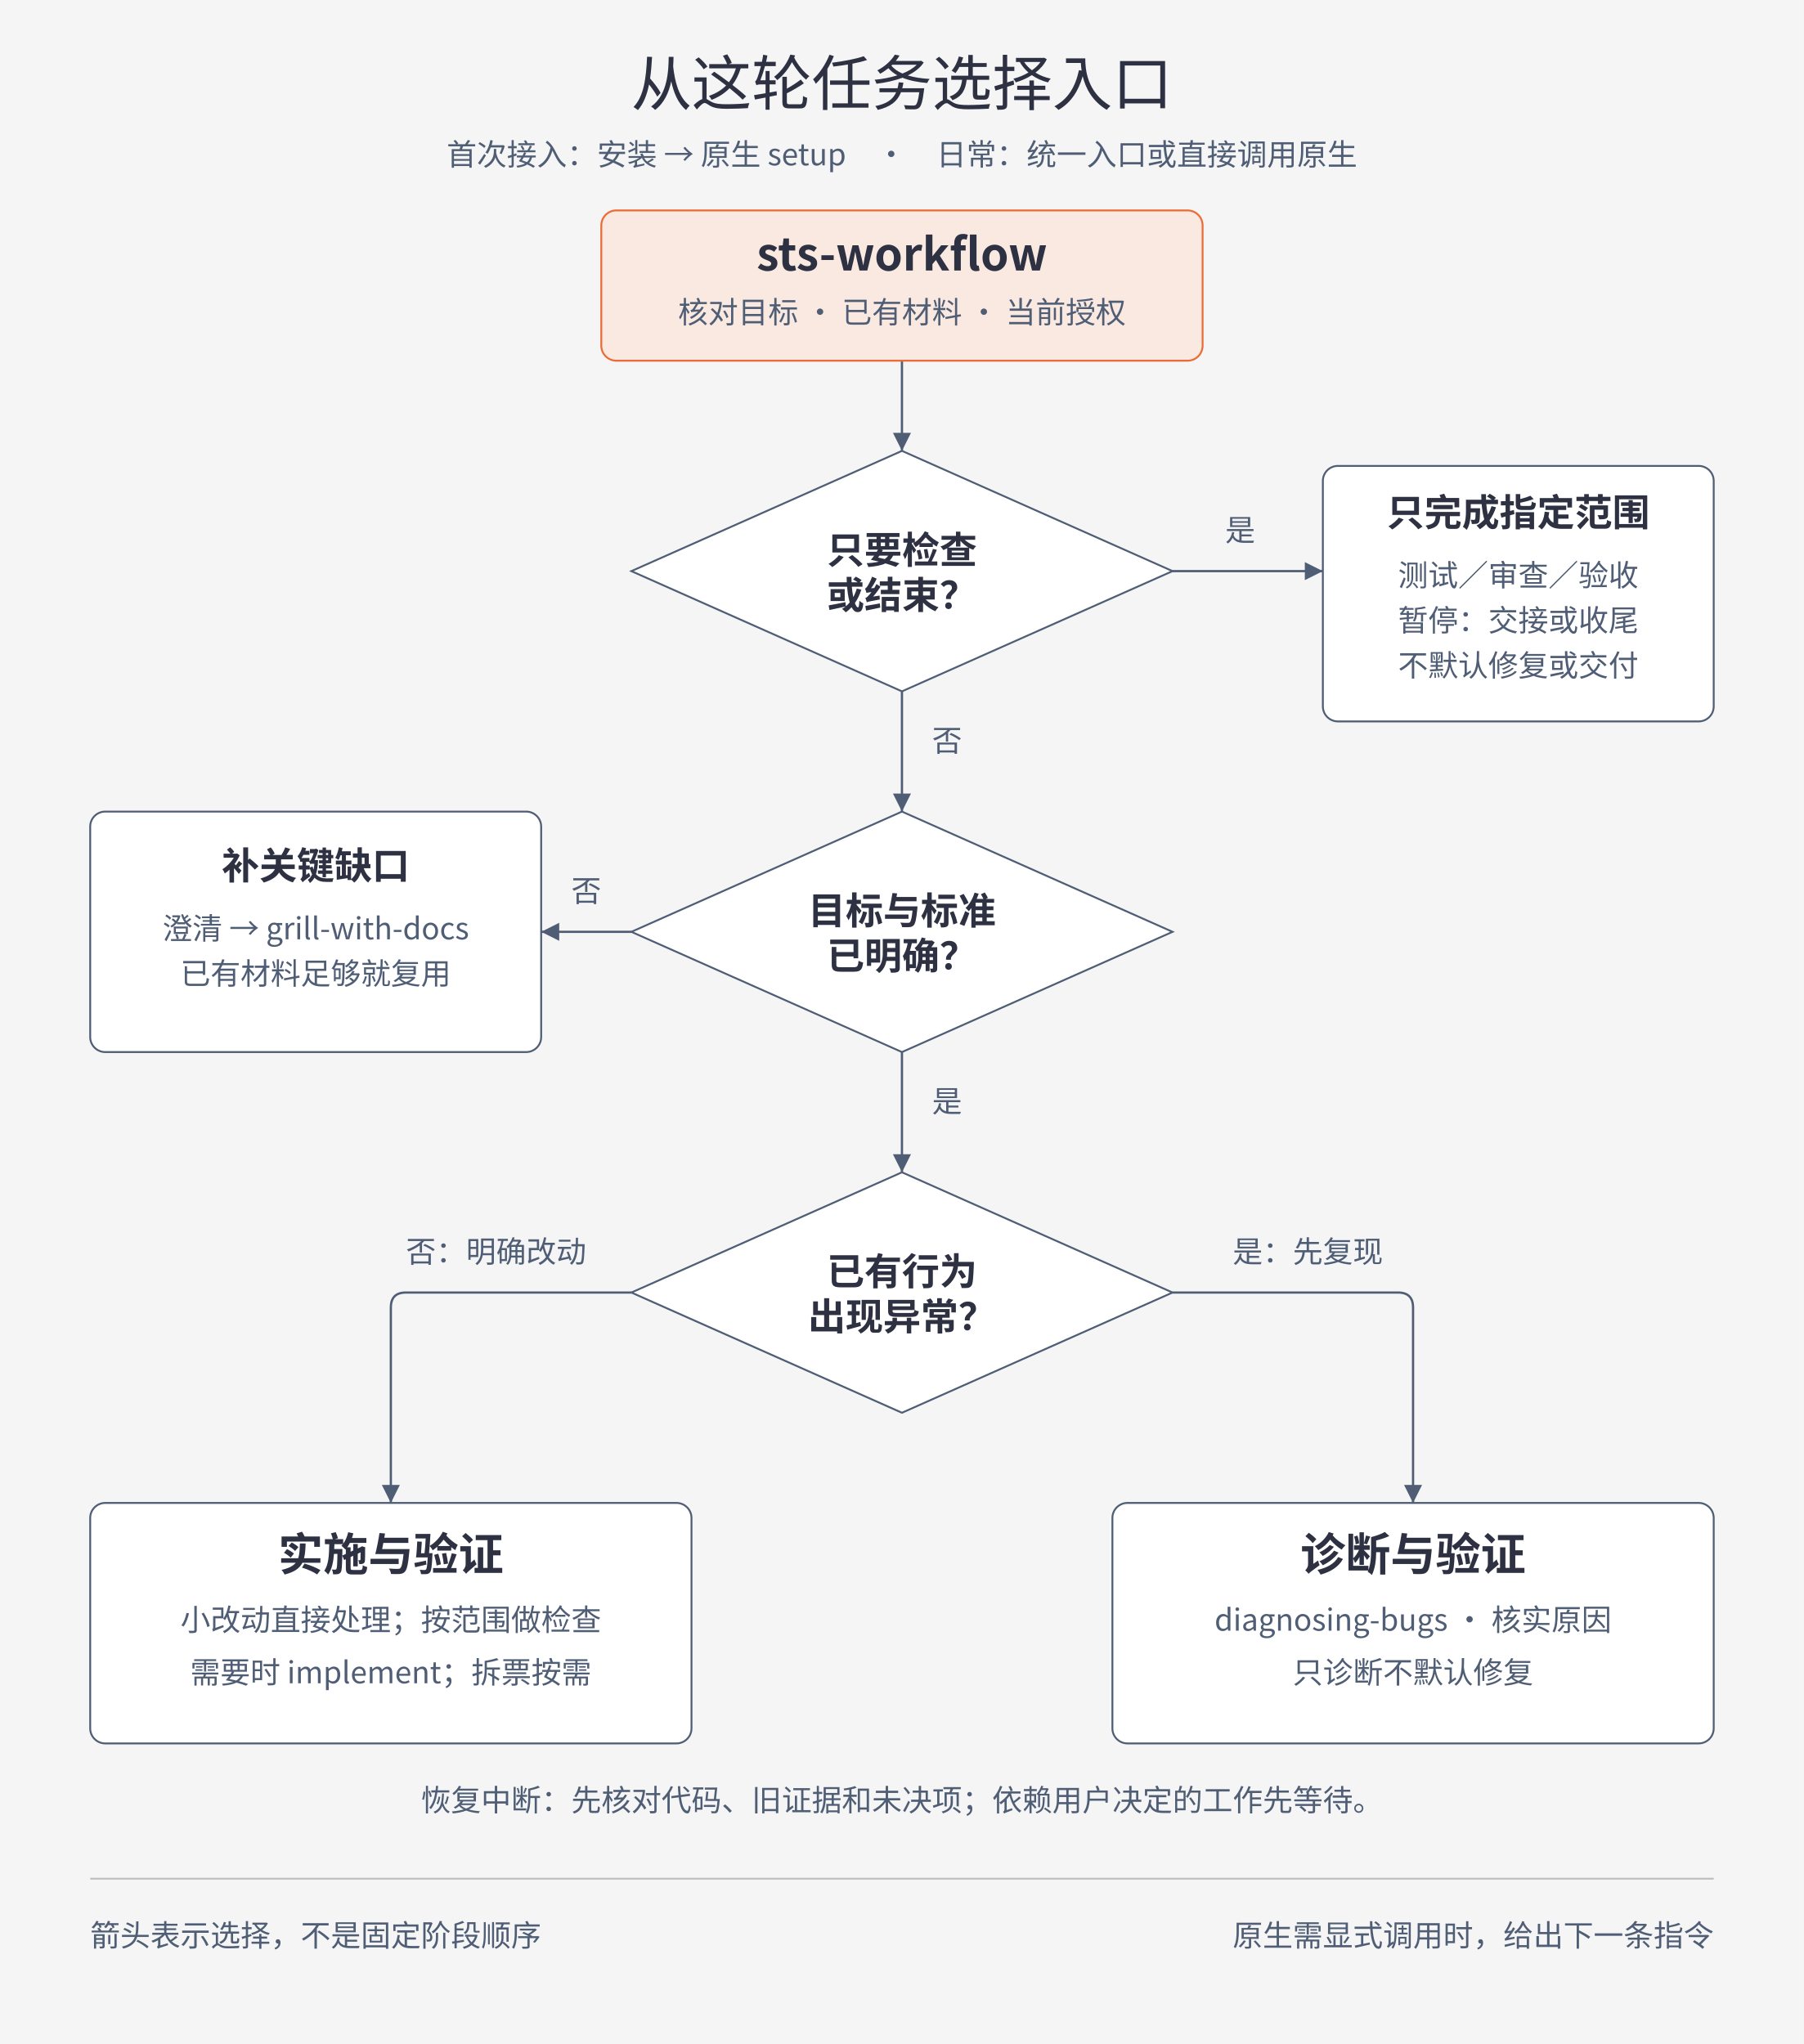
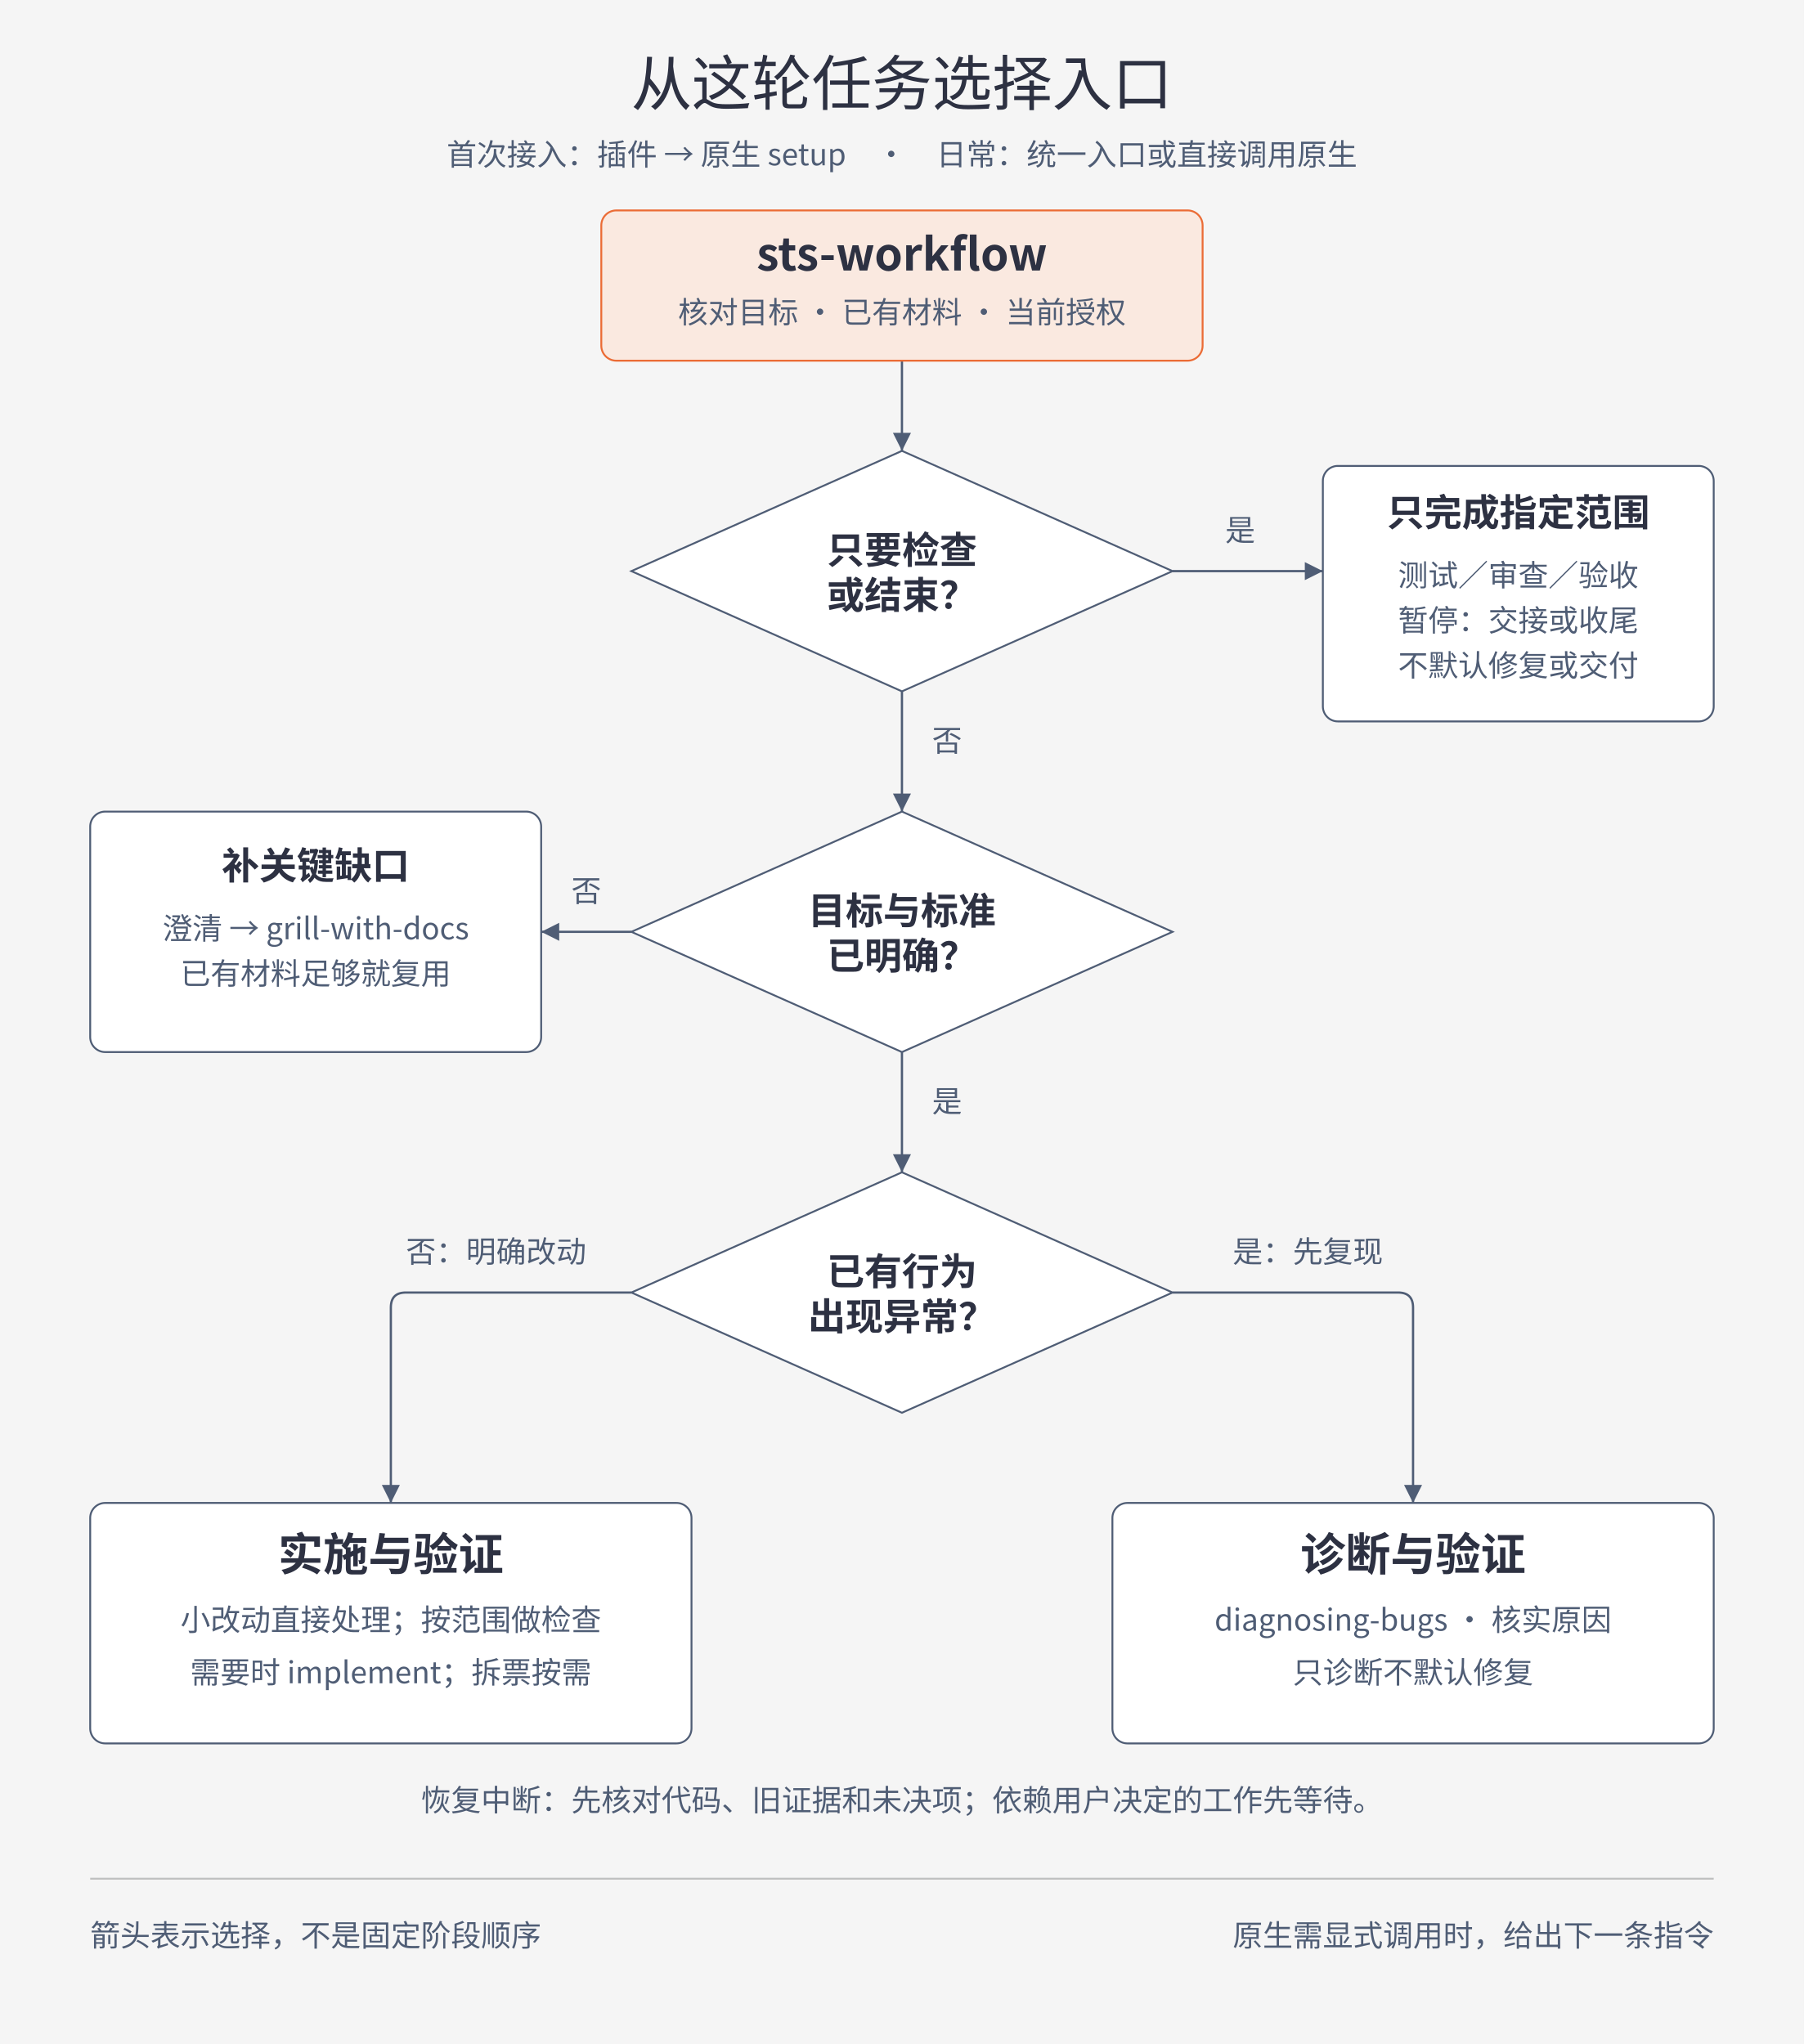
<svg xmlns="http://www.w3.org/2000/svg" width="960" height="1088" viewBox="0 0 960 1088" role="img" aria-labelledby="workflow-overview-title workflow-overview-desc">
  <defs>
    <marker id="workflow-overview-arrow" markerWidth="8" markerHeight="8" refX="8" refY="4" orient="auto">
      <path d="M0 0 L8 4 L0 8 Z" fill="#4f5d75" />
    </marker>
    <style>
text{font-family:system-ui,-apple-system,'PingFang SC','Microsoft YaHei','Noto Sans CJK SC',sans-serif;fill:#2d3142}
.title{font-family:'Songti SC',Georgia,serif;font-size:32px}.name{font-size:24px;font-weight:600}.question{font-size:20px;font-weight:600}.sub{font-size:16px;fill:#4f5d75}
.arrow{fill:none;stroke:#4f5d75;stroke-width:1.2;marker-end:url(#workflow-overview-arrow)}
</style>
  </defs>
  <rect width="960" height="1088" fill="#f5f5f5" />
  <text x="480" y="56" text-anchor="middle" class="title">从这轮任务选择入口</text>
-   <text x="480" y="88" text-anchor="middle" class="sub">首次接入：安装 → 原生 setup　·　日常：统一入口或直接调用原生</text>
+   <text x="480" y="88" text-anchor="middle" class="sub">首次接入：插件 → 原生 setup　·　日常：统一入口或直接调用原生</text>
  <path class="arrow" d="M480 192 V240" />
  <path class="arrow" d="M624 304 H704" />
  <path class="arrow" d="M480 368 V432" />
  <path class="arrow" d="M336 496 H288" />
  <path class="arrow" d="M480 560 V624" />
  <path class="arrow" d="M336 688 H216 Q208 688 208 696 V800" />
  <path class="arrow" d="M624 688 H744 Q752 688 752 696 V800" />
  <rect x="636" y="272" width="48" height="24" fill="#f5f5f5" />
  <text x="660" y="288" text-anchor="middle" class="sub">是</text>
  <rect x="488" y="384" width="40" height="24" fill="#f5f5f5" />
  <text x="496" y="400" class="sub">否</text>
  <rect x="296" y="464" width="32" height="24" fill="#f5f5f5" />
  <text x="312" y="480" text-anchor="middle" class="sub">否</text>
  <rect x="488" y="576" width="40" height="24" fill="#f5f5f5" />
  <text x="496" y="592" class="sub">是</text>
  <rect x="208" y="656" width="112" height="24" fill="#f5f5f5" />
  <text x="264" y="672" text-anchor="middle" class="sub">否：明确改动</text>
  <rect x="648" y="656" width="96" height="24" fill="#f5f5f5" />
  <text x="696" y="672" text-anchor="middle" class="sub">是：先复现</text>
  <rect x="320" y="112" width="320" height="80" rx="8" fill="#fae9e0" stroke="#eb6c36" />
  <text x="480" y="144" text-anchor="middle" class="name">sts-workflow</text>
  <text x="480" y="172" text-anchor="middle" class="sub">核对目标 · 已有材料 · 当前授权</text>
  <path d="M480 240 L624 304 L480 368 L336 304 Z" fill="#ffffff" stroke="#4f5d75" />
  <text x="480" y="300" text-anchor="middle" class="question">只要检查</text>
  <text x="480" y="324" text-anchor="middle" class="question">或结束？</text>
  <rect x="704" y="248" width="208" height="136" rx="8" fill="#ffffff" stroke="#4f5d75" />
  <text x="808" y="280" text-anchor="middle" class="question">只完成指定范围</text>
  <text x="808" y="312" text-anchor="middle" class="sub">测试／审查／验收</text>
  <text x="808" y="336" text-anchor="middle" class="sub">暂停：交接或收尾</text>
  <text x="808" y="360" text-anchor="middle" class="sub">不默认修复或交付</text>
  <path d="M480 432 L624 496 L480 560 L336 496 Z" fill="#ffffff" stroke="#4f5d75" />
  <text x="480" y="492" text-anchor="middle" class="question">目标与标准</text>
  <text x="480" y="516" text-anchor="middle" class="question">已明确？</text>
  <rect x="48" y="432" width="240" height="128" rx="8" fill="#ffffff" stroke="#4f5d75" />
  <text x="168" y="468" text-anchor="middle" class="question">补关键缺口</text>
  <text x="168" y="500" text-anchor="middle" class="sub">澄清 → grill-with-docs</text>
  <text x="168" y="524" text-anchor="middle" class="sub">已有材料足够就复用</text>
  <path d="M480 624 L624 688 L480 752 L336 688 Z" fill="#ffffff" stroke="#4f5d75" />
  <text x="480" y="684" text-anchor="middle" class="question">已有行为</text>
  <text x="480" y="708" text-anchor="middle" class="question">出现异常？</text>
  <rect x="48" y="800" width="320" height="128" rx="8" fill="#ffffff" stroke="#4f5d75" />
  <text x="208" y="836" text-anchor="middle" class="name">实施与验证</text>
  <text x="208" y="868" text-anchor="middle" class="sub">小改动直接处理；按范围做检查</text>
  <text x="208" y="896" text-anchor="middle" class="sub">需要时 implement；拆票按需</text>
  <rect x="592" y="800" width="320" height="128" rx="8" fill="#ffffff" stroke="#4f5d75" />
  <text x="752" y="836" text-anchor="middle" class="name">诊断与验证</text>
  <text x="752" y="868" text-anchor="middle" class="sub">diagnosing-bugs · 核实原因</text>
  <text x="752" y="896" text-anchor="middle" class="sub">只诊断不默认修复</text>
  <text x="480" y="964" text-anchor="middle" class="sub">恢复中断：先核对代码、旧证据和未决项；依赖用户决定的工作先等待。</text>
  <line x1="48" y1="1000" x2="912" y2="1000" stroke="#bfc0c0" />
  <text x="48" y="1036" class="sub">箭头表示选择，不是固定阶段顺序</text>
  <text x="912" y="1036" text-anchor="end" class="sub">原生需显式调用时，给出下一条指令</text>
</svg>
